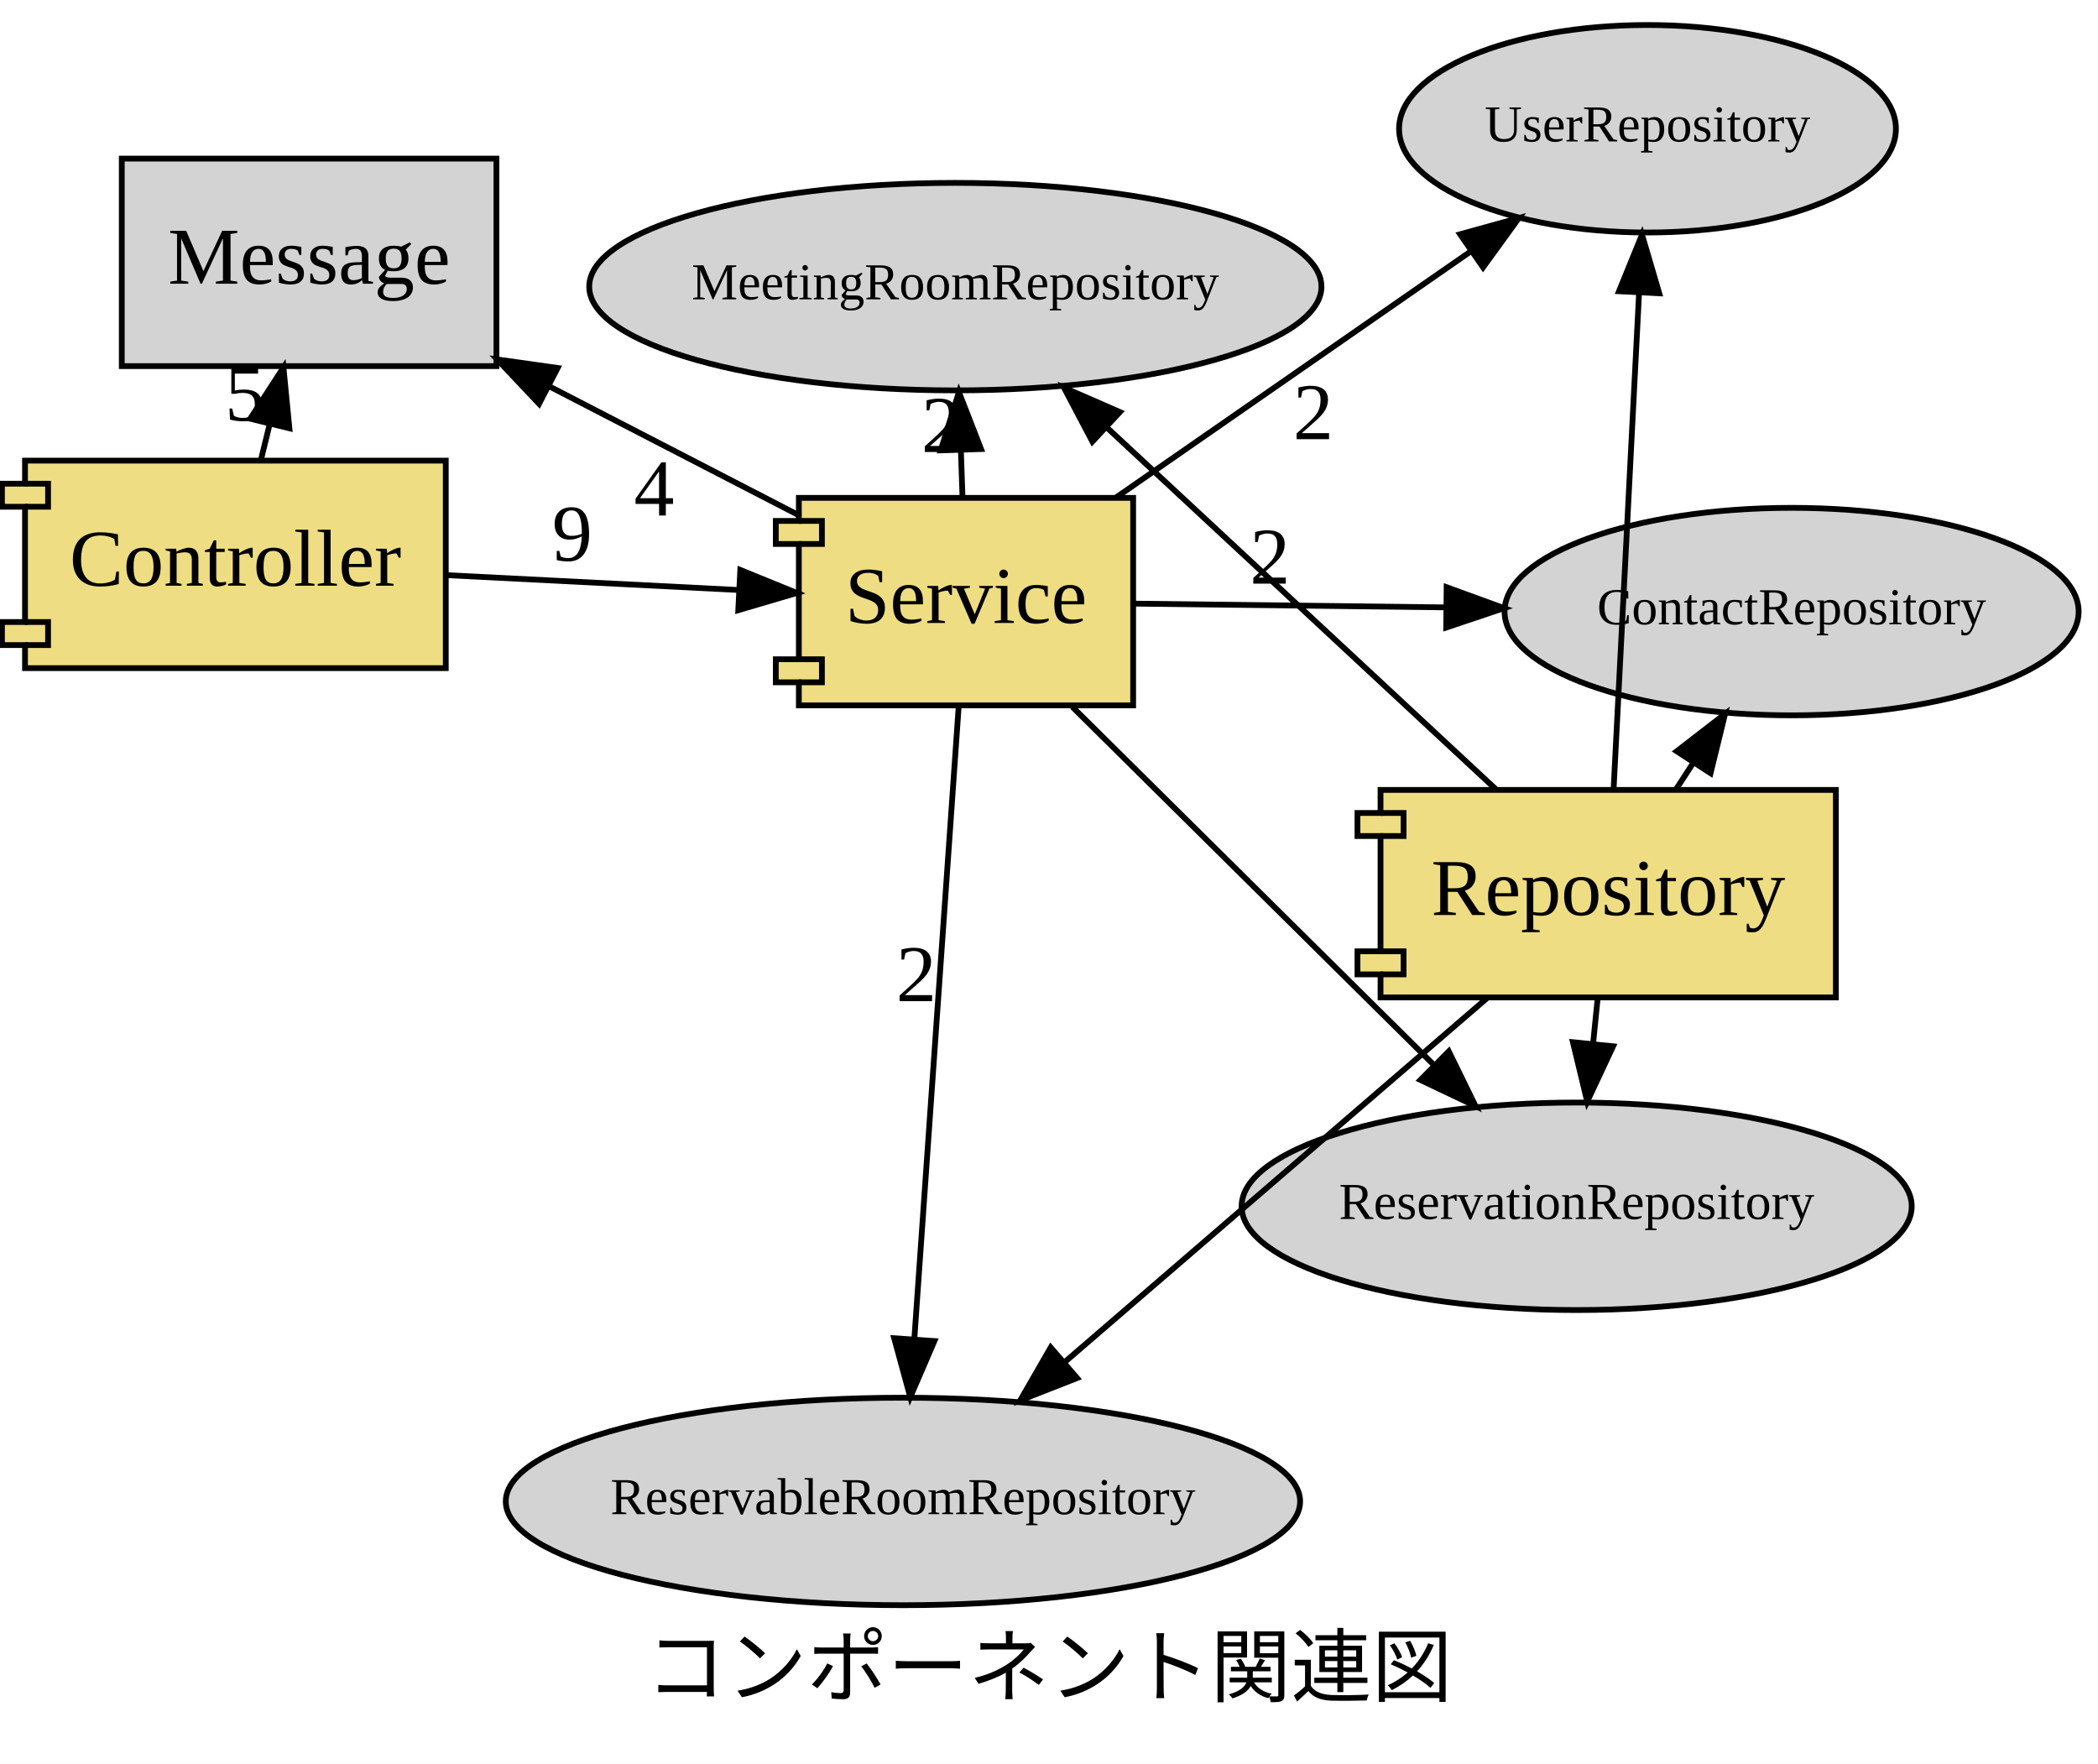
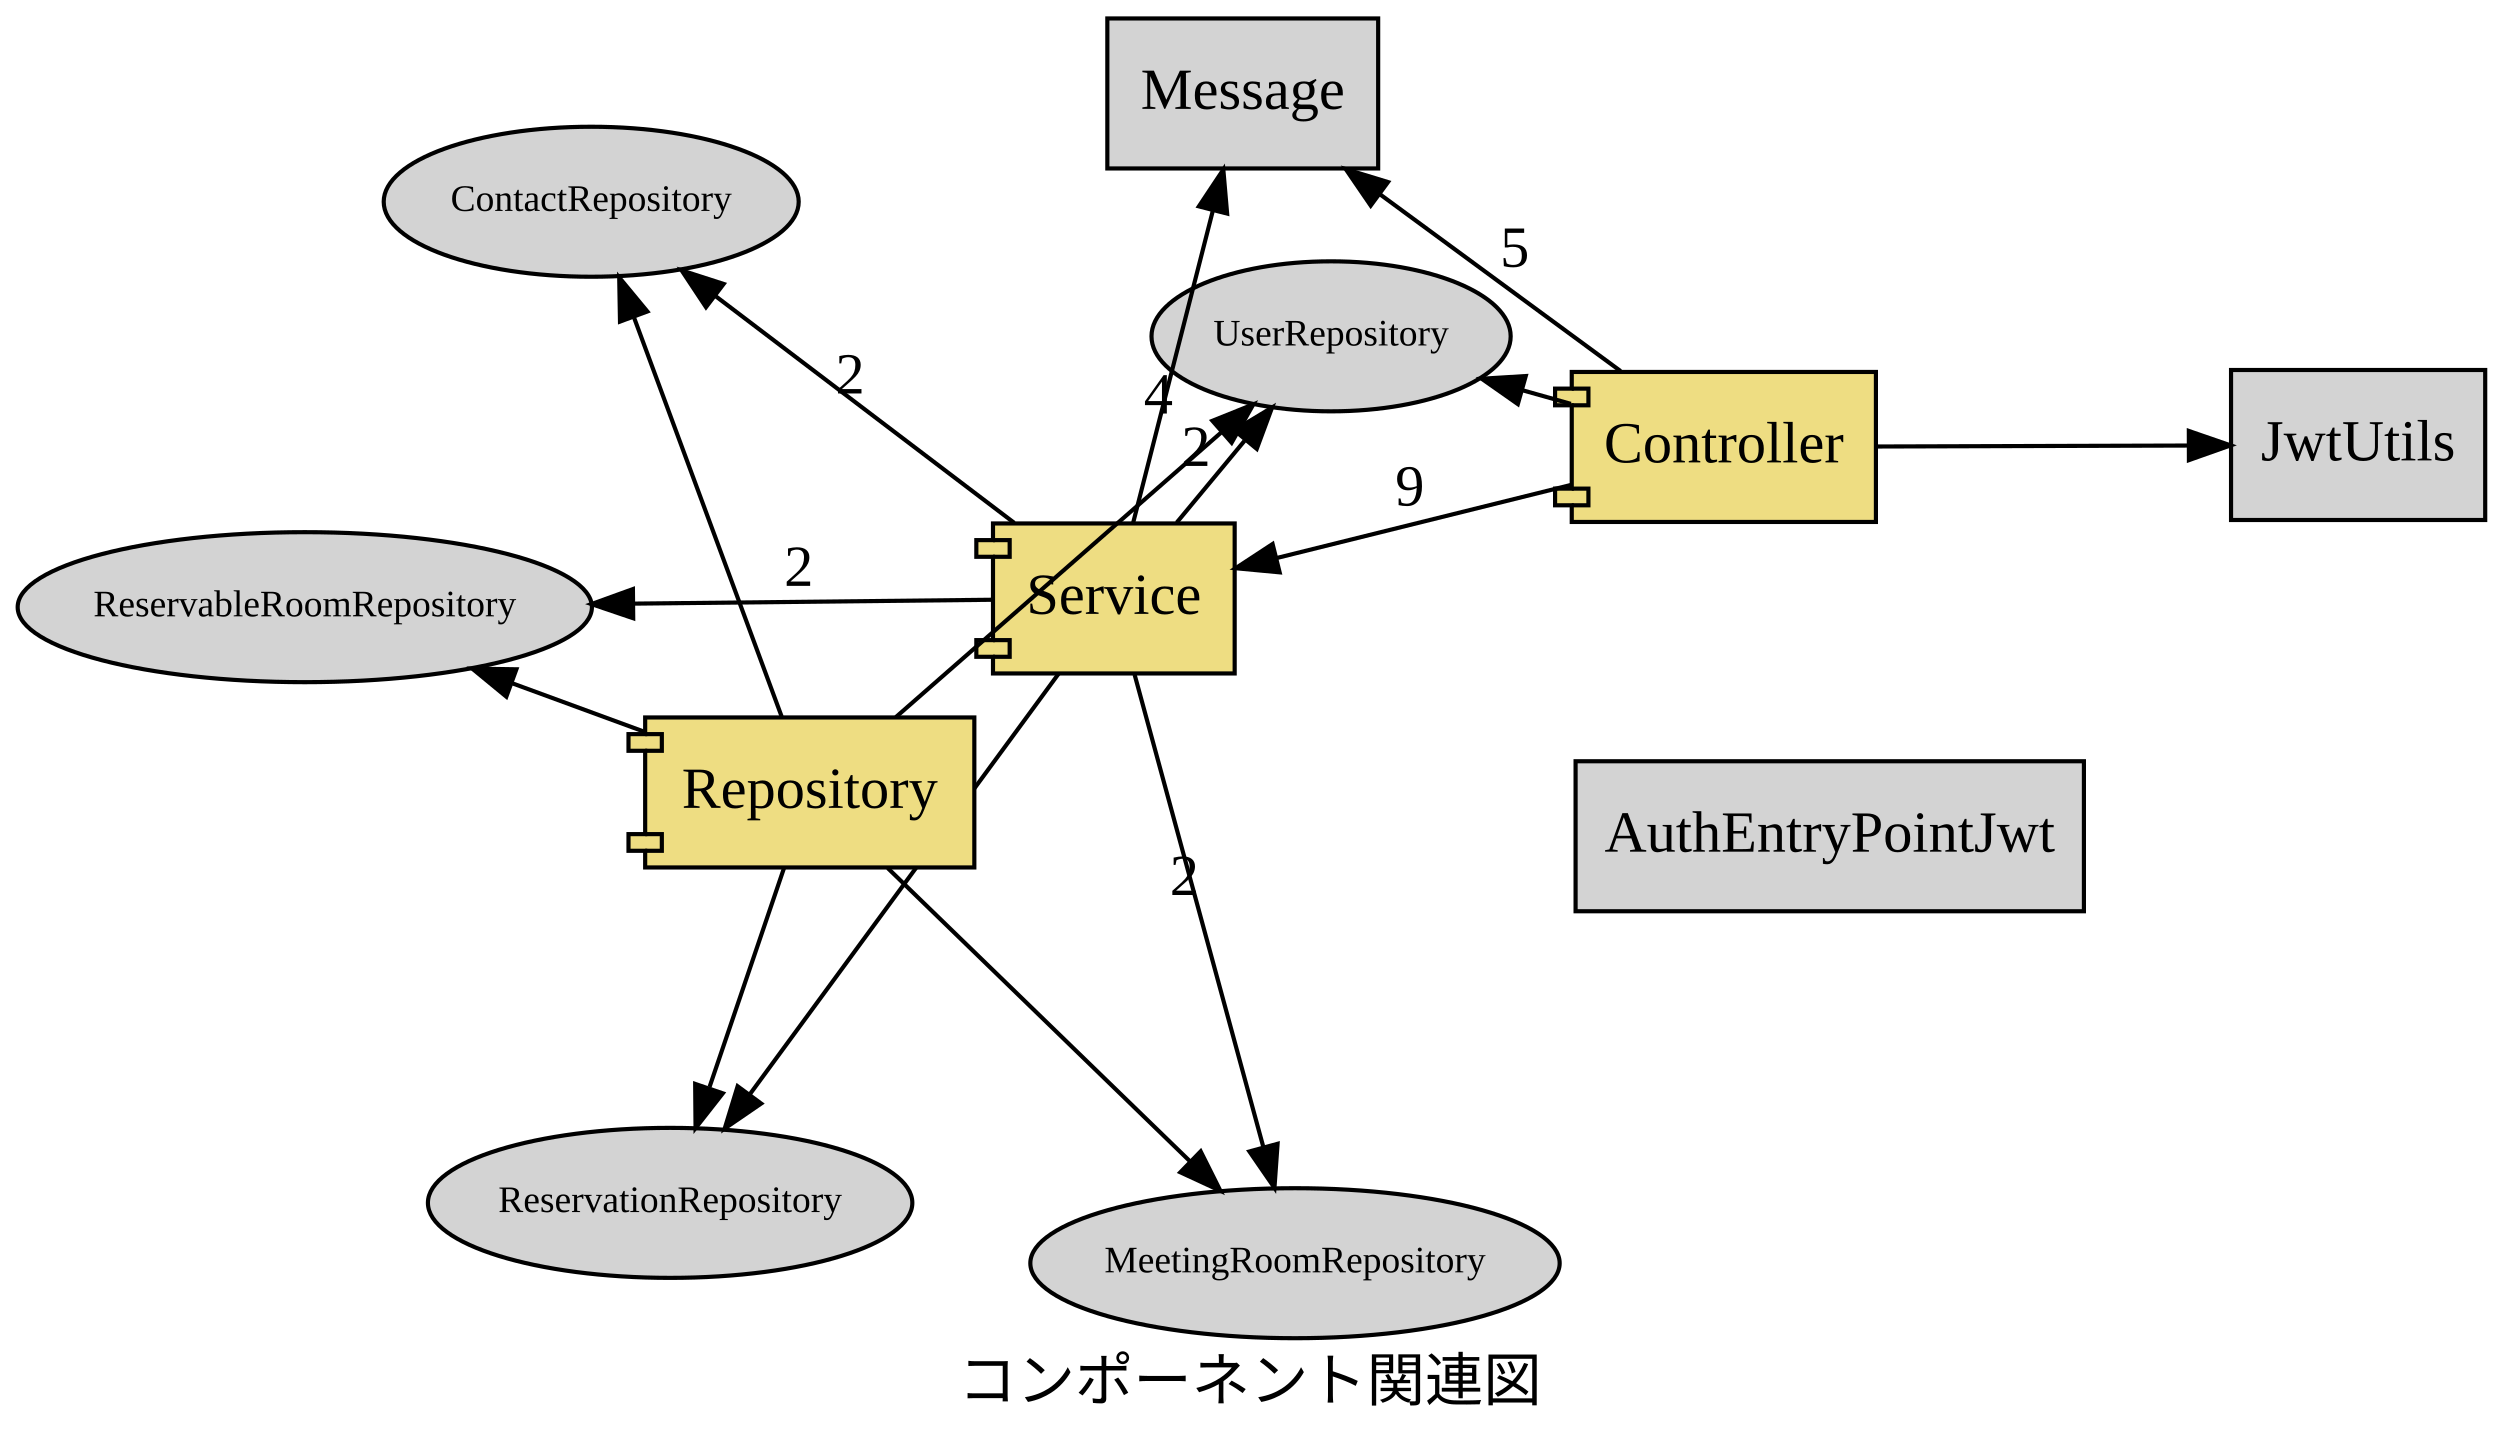
- <svg xmlns="http://www.w3.org/2000/svg" width="364pt" height="306pt" viewBox="0.00 0.00 364.00 306.00">
-   <g id="graph0" class="graph" transform="scale(1 1) rotate(0) translate(4 279)">
-     <polygon fill="white" stroke="transparent" points="-4,27 -4,-279 360,-279 360,27 -4,27" />
-     <text text-anchor="middle" x="178" y="15.2" font-family="Times New Roman,serif" font-size="14.00">コンポーネント関連図
+ <svg xmlns="http://www.w3.org/2000/svg" width="600pt" height="348pt" viewBox="0.00 0.00 600.00 348.00">
+   <g id="graph0" class="graph" transform="scale(1 1) rotate(0) translate(4 321)">
+     <polygon fill="white" stroke="transparent" points="-4,27 -4,-321 596,-321 596,27 -4,27" />
+     <text text-anchor="middle" x="296" y="15.2" font-family="Times New Roman,serif" font-size="14.00">コンポーネント関連図
        </text>
    <g id="node1" class="node">
-       <polygon fill="#eedd82" stroke="black" points="73.34,-199.08 0.34,-199.08 0.34,-195.08 -3.66,-195.08 -3.66,-191.08 0.34,-191.08 0.34,-171.08 -3.66,-171.08 -3.66,-167.08 0.34,-167.08 0.34,-163.08 73.34,-163.08 73.34,-199.08" />
-       <polyline fill="none" stroke="black" points="0.34,-195.08 4.34,-195.08 4.34,-191.08 0.34,-191.08 " />
-       <polyline fill="none" stroke="black" points="0.34,-171.08 4.34,-171.08 4.34,-167.08 0.34,-167.08 " />
-       <text text-anchor="middle" x="36.84" y="-177.38" font-family="Times New Roman,serif" font-size="14.00">
+       <polygon fill="#eedd82" stroke="black" points="446.22,-231.73 373.22,-231.73 373.22,-227.73 369.22,-227.73 369.22,-223.73 373.22,-223.73 373.22,-203.73 369.22,-203.73 369.22,-199.73 373.22,-199.73 373.22,-195.73 446.22,-195.73 446.22,-231.73" />
+       <polyline fill="none" stroke="black" points="373.22,-227.73 377.22,-227.73 377.22,-223.73 373.22,-223.73 " />
+       <polyline fill="none" stroke="black" points="373.22,-203.73 377.22,-203.73 377.22,-199.73 373.22,-199.73 " />
+       <text text-anchor="middle" x="409.72" y="-210.03" font-family="Times New Roman,serif" font-size="14.00">
                Controller
            </text>
    </g>
    <g id="node2" class="node">
-       <polygon fill="lightgrey" stroke="black" points="82.13,-251.48 17.13,-251.48 17.13,-215.48 82.13,-215.48 82.13,-251.48" />
-       <text text-anchor="middle" x="49.63" y="-229.78" font-family="Times New Roman,serif" font-size="14.00">
+       <polygon fill="lightgrey" stroke="black" points="326.76,-316.57 261.76,-316.57 261.76,-280.57 326.76,-280.57 326.76,-316.57" />
+       <text text-anchor="middle" x="294.26" y="-294.87" font-family="Times New Roman,serif" font-size="14.00">
                Message
            </text>
    </g>
-     <g id="edge10" class="edge">
-       <path fill="none" stroke="black" d="M41.25,-199.11C41.74,-201.15 42.26,-203.26 42.78,-205.38" />
-       <polygon fill="black" stroke="black" points="39.41,-206.35 45.18,-215.24 46.21,-204.69 39.41,-206.35" />
-       <text text-anchor="middle" x="38.51" y="-206.05" font-family="Times New Roman,serif" font-size="14.00">5
+     <g id="edge12" class="edge">
+       <path fill="none" stroke="black" d="M384.95,-231.93C368.06,-244.34 345.5,-260.92 327.11,-274.43" />
+       <polygon fill="black" stroke="black" points="324.97,-271.66 318.99,-280.4 329.12,-277.3 324.97,-271.66" />
+       <text text-anchor="middle" x="359.53" y="-256.98" font-family="Times New Roman,serif" font-size="14.00">5
            </text>
    </g>
-     <g id="node3" class="node">
-       <polygon fill="#eedd82" stroke="black" points="192.6,-192.62 134.6,-192.62 134.6,-188.62 130.6,-188.62 130.6,-184.62 134.6,-184.62 134.6,-164.62 130.6,-164.62 130.6,-160.62 134.6,-160.62 134.6,-156.62 192.6,-156.62 192.6,-192.62" />
-       <polyline fill="none" stroke="black" points="134.6,-188.62 138.6,-188.62 138.6,-184.62 134.6,-184.62 " />
-       <polyline fill="none" stroke="black" points="134.6,-164.62 138.6,-164.62 138.6,-160.62 134.6,-160.62 " />
-       <text text-anchor="middle" x="163.6" y="-170.92" font-family="Times New Roman,serif" font-size="14.00">
+     <g id="node4" class="node">
+       <polygon fill="lightgrey" stroke="black" points="592.45,-232.2 531.45,-232.2 531.45,-196.2 592.45,-196.2 592.45,-232.2" />
+       <text text-anchor="middle" x="561.95" y="-210.5" font-family="Times New Roman,serif" font-size="14.00">
+                 JwtUtils
+             </text>
+     </g>
+     <g id="edge9" class="edge">
+       <path fill="none" stroke="black" d="M446.57,-213.84C469.08,-213.91 497.9,-214 521.1,-214.07" />
+       <polygon fill="black" stroke="black" points="521.32,-217.57 531.33,-214.11 521.34,-210.57 521.32,-217.57" />
+     </g>
+     <g id="node5" class="node">
+       <polygon fill="#eedd82" stroke="black" points="292.32,-195.37 234.32,-195.37 234.32,-191.37 230.32,-191.37 230.32,-187.37 234.32,-187.37 234.32,-167.37 230.32,-167.37 230.32,-163.37 234.32,-163.37 234.32,-159.37 292.32,-159.37 292.32,-195.37" />
+       <polyline fill="none" stroke="black" points="234.32,-191.37 238.32,-191.37 238.32,-187.37 234.32,-187.37 " />
+       <polyline fill="none" stroke="black" points="234.32,-167.37 238.32,-167.37 238.32,-163.37 234.32,-163.37 " />
+       <text text-anchor="middle" x="263.32" y="-173.67" font-family="Times New Roman,serif" font-size="14.00">
                Service
            </text>
    </g>
    <g id="edge1" class="edge">
-       <path fill="none" stroke="black" d="M73.51,-179.21C89.34,-178.41 107.9,-177.46 124.04,-176.64" />
-       <polygon fill="black" stroke="black" points="124.44,-180.12 134.25,-176.12 124.09,-173.13 124.44,-180.12" />
-       <text text-anchor="middle" x="95.28" y="-181.73" font-family="Times New Roman,serif" font-size="14.00">9
+       <path fill="none" stroke="black" d="M373.16,-204.65C351.66,-199.31 324.49,-192.56 302.55,-187.11" />
+       <polygon fill="black" stroke="black" points="303.11,-183.64 292.56,-184.63 301.42,-190.44 303.11,-183.64" />
+       <text text-anchor="middle" x="334.35" y="-199.68" font-family="Times New Roman,serif" font-size="14.00">9
+             </text>
+     </g>
+     <g id="node6" class="node">
+       <ellipse fill="lightgrey" stroke="black" cx="315.46" cy="-240.28" rx="43.1" ry="18" />
+       <text text-anchor="middle" x="315.46" y="-238.08" font-family="Times New Roman,serif" font-size="9.00">
+                 UserRepository
+             </text>
+     </g>
+     <g id="edge6" class="edge">
+       <path fill="none" stroke="black" d="M373.01,-224.07C369.16,-225.15 365.22,-226.26 361.29,-227.37" />
+       <polygon fill="black" stroke="black" points="360.28,-224.02 351.61,-230.1 362.18,-230.75 360.28,-224.02" />
+     </g>
+     <g id="node3" class="node">
+       <polygon fill="lightgrey" stroke="black" points="496.14,-138.3 374.14,-138.3 374.14,-102.3 496.14,-102.3 496.14,-138.3" />
+       <text text-anchor="middle" x="435.14" y="-116.6" font-family="Times New Roman,serif" font-size="14.00">
+                 AuthEntryPointJwt
            </text>
    </g>
    <g id="edge4" class="edge">
-       <path fill="none" stroke="black" d="M134.55,-189.63C121.46,-196.39 105.75,-204.5 91.43,-211.9" />
-       <polygon fill="black" stroke="black" points="89.53,-208.94 82.26,-216.64 92.75,-215.16 89.53,-208.94" />
-       <text text-anchor="middle" x="109.49" y="-189.56" font-family="Times New Roman,serif" font-size="14.00">4
+       <path fill="none" stroke="black" d="M267.95,-195.51C273.01,-215.33 281.17,-247.31 287.07,-270.39" />
+       <polygon fill="black" stroke="black" points="283.73,-271.47 289.6,-280.3 290.51,-269.74 283.73,-271.47" />
+       <text text-anchor="middle" x="274.01" y="-221.75" font-family="Times New Roman,serif" font-size="14.00">4
            </text>
    </g>
-     <g id="node4" class="node">
-       <ellipse fill="lightgrey" stroke="black" cx="281.84" cy="-256.66" rx="43.1" ry="18" />
-       <text text-anchor="middle" x="281.84" y="-254.46" font-family="Times New Roman,serif" font-size="9.00">
-                 UserRepository
+     <g id="edge8" class="edge">
+       <path fill="none" stroke="black" d="M278.4,-195.57C283.48,-201.69 289.23,-208.63 294.67,-215.19" />
+       <polygon fill="black" stroke="black" points="292.23,-217.74 301.3,-223.2 297.62,-213.27 292.23,-217.74" />
+       <text text-anchor="middle" x="283.03" y="-209.18" font-family="Times New Roman,serif" font-size="14.00">2
            </text>
    </g>
-     <g id="edge7" class="edge">
-       <path fill="none" stroke="black" d="M189.55,-192.63C207.71,-205.22 232.03,-222.1 251.15,-235.37" />
-       <polygon fill="black" stroke="black" points="249.32,-238.36 259.53,-241.18 253.31,-232.61 249.32,-238.36" />
-       <text text-anchor="middle" x="223.85" y="-202.8" font-family="Times New Roman,serif" font-size="14.00">2
-             </text>
-     </g>
-     <g id="node5" class="node">
-       <ellipse fill="lightgrey" stroke="black" cx="306.84" cy="-172.89" rx="49.8" ry="18" />
-       <text text-anchor="middle" x="306.84" y="-170.69" font-family="Times New Roman,serif" font-size="9.00">
+     <g id="node7" class="node">
+       <ellipse fill="lightgrey" stroke="black" cx="137.89" cy="-272.58" rx="49.8" ry="18" />
+       <text text-anchor="middle" x="137.89" y="-270.38" font-family="Times New Roman,serif" font-size="9.00">
                ContactRepository
            </text>
    </g>
-     <g id="edge12" class="edge">
-       <path fill="none" stroke="black" d="M192.93,-174.27C208.47,-174.08 228.15,-173.84 246.76,-173.62" />
-       <polygon fill="black" stroke="black" points="246.99,-177.12 256.95,-173.49 246.91,-170.12 246.99,-177.12" />
-       <text text-anchor="middle" x="216.34" y="-177.74" font-family="Times New Roman,serif" font-size="14.00">2
+     <g id="edge14" class="edge">
+       <path fill="none" stroke="black" d="M239.43,-195.5C219.01,-211 189.54,-233.38 167.6,-250.03" />
+       <polygon fill="black" stroke="black" points="165.44,-247.28 159.59,-256.11 169.67,-252.85 165.44,-247.28" />
+       <text text-anchor="middle" x="200.02" y="-226.57" font-family="Times New Roman,serif" font-size="14.00">2
            </text>
    </g>
-     <g id="node6" class="node">
-       <ellipse fill="lightgrey" stroke="black" cx="161.75" cy="-229.27" rx="63.52" ry="18" />
-       <text text-anchor="middle" x="161.75" y="-227.07" font-family="Times New Roman,serif" font-size="9.00">
+     <g id="node8" class="node">
+       <ellipse fill="lightgrey" stroke="black" cx="306.8" cy="-17.83" rx="63.52" ry="18" />
+       <text text-anchor="middle" x="306.8" y="-15.63" font-family="Times New Roman,serif" font-size="9.00">
                MeetingRoomRepository
            </text>
    </g>
-     <g id="edge8" class="edge">
-       <path fill="none" stroke="black" d="M162.99,-192.82C162.9,-195.37 162.81,-198.05 162.72,-200.74" />
-       <polygon fill="black" stroke="black" points="159.21,-200.86 162.37,-210.97 166.21,-201.09 159.21,-200.86" />
-       <text text-anchor="middle" x="159.35" y="-200.58" font-family="Times New Roman,serif" font-size="14.00">2
+     <g id="edge10" class="edge">
+       <path fill="none" stroke="black" d="M268.31,-159.07C275.88,-131.3 290.32,-78.31 299.2,-45.72" />
+       <polygon fill="black" stroke="black" points="302.62,-46.49 301.87,-35.92 295.86,-44.65 302.62,-46.49" />
+       <text text-anchor="middle" x="280.25" y="-106.2" font-family="Times New Roman,serif" font-size="14.00">2
            </text>
    </g>
-     <g id="node7" class="node">
-       <ellipse fill="lightgrey" stroke="black" cx="269.55" cy="-69.71" rx="58.13" ry="18" />
-       <text text-anchor="middle" x="269.55" y="-67.51" font-family="Times New Roman,serif" font-size="9.00">
+     <g id="node9" class="node">
+       <ellipse fill="lightgrey" stroke="black" cx="156.83" cy="-32.31" rx="58.13" ry="18" />
+       <text text-anchor="middle" x="156.83" y="-30.11" font-family="Times New Roman,serif" font-size="9.00">
                ReservationRepository
            </text>
    </g>
    <g id="edge3" class="edge">
-       <path fill="none" stroke="black" d="M182.06,-156.35C199.43,-139.14 225.58,-113.24 244.77,-94.24" />
-       <polygon fill="black" stroke="black" points="247.36,-96.6 252.01,-87.08 242.44,-91.63 247.36,-96.6" />
+       <path fill="none" stroke="black" d="M250.05,-159.29C231.37,-133.85 197.24,-87.36 175.86,-58.24" />
+       <polygon fill="black" stroke="black" points="178.67,-56.15 169.93,-50.16 173.03,-60.29 178.67,-56.15" />
    </g>
-     <g id="node8" class="node">
-       <ellipse fill="lightgrey" stroke="black" cx="152.66" cy="-18.5" rx="68.91" ry="18" />
-       <text text-anchor="middle" x="152.66" y="-16.3" font-family="Times New Roman,serif" font-size="9.00">
+     <g id="node10" class="node">
+       <ellipse fill="lightgrey" stroke="black" cx="69.15" cy="-175.28" rx="68.91" ry="18" />
+       <text text-anchor="middle" x="69.15" y="-173.08" font-family="Times New Roman,serif" font-size="9.00">
                ReservableRoomRepository
            </text>
    </g>
-     <g id="edge6" class="edge">
-       <path fill="none" stroke="black" d="M162.33,-156.41C160.43,-129.38 156.86,-78.43 154.63,-46.6" />
-       <polygon fill="black" stroke="black" points="158.12,-46.33 153.93,-36.6 151.14,-46.82 158.12,-46.33" />
-       <text text-anchor="middle" x="154.98" y="-105.3" font-family="Times New Roman,serif" font-size="14.00">2
+     <g id="edge7" class="edge">
+       <path fill="none" stroke="black" d="M234.25,-177.06C211.44,-176.81 178.56,-176.45 148.14,-176.13" />
+       <polygon fill="black" stroke="black" points="147.97,-172.62 137.94,-176.02 147.9,-179.62 147.97,-172.62" />
+       <text text-anchor="middle" x="187.7" y="-180.39" font-family="Times New Roman,serif" font-size="14.00">2
            </text>
    </g>
-     <g id="node9" class="node">
-       <polygon fill="#eedd82" stroke="black" points="314.52,-141.95 235.52,-141.95 235.52,-137.95 231.52,-137.95 231.52,-133.95 235.52,-133.95 235.52,-113.95 231.52,-113.95 231.52,-109.95 235.52,-109.95 235.52,-105.95 314.52,-105.95 314.52,-141.95" />
-       <polyline fill="none" stroke="black" points="235.52,-137.95 239.52,-137.95 239.52,-133.95 235.52,-133.95 " />
-       <polyline fill="none" stroke="black" points="235.52,-113.95 239.52,-113.95 239.52,-109.95 235.52,-109.95 " />
-       <text text-anchor="middle" x="275.02" y="-120.25" font-family="Times New Roman,serif" font-size="14.00">
+     <g id="node11" class="node">
+       <polygon fill="#eedd82" stroke="black" points="229.84,-148.81 150.84,-148.81 150.84,-144.81 146.84,-144.81 146.84,-140.81 150.84,-140.81 150.84,-120.81 146.84,-120.81 146.84,-116.81 150.84,-116.81 150.84,-112.81 229.84,-112.81 229.84,-148.81" />
+       <polyline fill="none" stroke="black" points="150.84,-144.81 154.84,-144.81 154.84,-140.81 150.84,-140.81 " />
+       <polyline fill="none" stroke="black" points="150.84,-120.81 154.84,-120.81 154.84,-116.81 150.84,-116.81 " />
+       <text text-anchor="middle" x="190.34" y="-127.11" font-family="Times New Roman,serif" font-size="14.00">
                Repository
            </text>
    </g>
-     <g id="edge13" class="edge">
-       <path fill="none" stroke="black" d="M275.96,-142.12C277.1,-164.33 279.04,-202.17 280.38,-228.24" />
-       <polygon fill="black" stroke="black" points="276.89,-228.47 280.89,-238.28 283.88,-228.11 276.89,-228.47" />
+     <g id="edge15" class="edge">
+       <path fill="none" stroke="black" d="M211,-148.89C232.36,-167.57 265.77,-196.81 289.04,-217.17" />
+       <polygon fill="black" stroke="black" points="286.98,-220.01 296.81,-223.96 291.59,-214.75 286.98,-220.01" />
    </g>
    <g id="edge2" class="edge">
-       <path fill="none" stroke="black" d="M286.87,-142.17C287.82,-143.63 288.78,-145.12 289.76,-146.62" />
-       <polygon fill="black" stroke="black" points="286.91,-148.66 295.3,-155.14 292.78,-144.85 286.91,-148.66" />
+       <path fill="none" stroke="black" d="M183.59,-149.05C174.62,-173.3 158.69,-216.37 148.2,-244.7" />
+       <polygon fill="black" stroke="black" points="144.8,-243.82 144.61,-254.41 151.36,-246.25 144.8,-243.82" />
+     </g>
+     <g id="edge13" class="edge">
+       <path fill="none" stroke="black" d="M209.05,-112.66C228.72,-93.57 259.78,-63.44 281.6,-42.28" />
+       <polygon fill="black" stroke="black" points="284.16,-44.67 288.9,-35.2 279.28,-39.65 284.16,-44.67" />
+     </g>
+     <g id="edge5" class="edge">
+       <path fill="none" stroke="black" d="M184.19,-112.74C179.18,-98.02 172.03,-77 166.29,-60.13" />
+       <polygon fill="black" stroke="black" points="169.47,-58.6 162.93,-50.26 162.84,-60.86 169.47,-58.6" />
    </g>
    <g id="edge11" class="edge">
-       <path fill="none" stroke="black" d="M255.55,-142.05C236.93,-159.37 208.71,-185.61 188.09,-204.78" />
-       <polygon fill="black" stroke="black" points="185.53,-202.38 180.59,-211.75 190.3,-207.51 185.53,-202.38" />
-     </g>
-     <g id="edge5" class="edge">
-       <path fill="none" stroke="black" d="M273.2,-105.89C272.94,-103.35 272.68,-100.7 272.41,-98.03" />
-       <polygon fill="black" stroke="black" points="275.87,-97.47 271.38,-87.88 268.9,-98.18 275.87,-97.47" />
-     </g>
-     <g id="edge9" class="edge">
-       <path fill="none" stroke="black" d="M253.99,-105.82C233.78,-88.41 203.12,-61.98 180.82,-42.76" />
-       <polygon fill="black" stroke="black" points="182.87,-39.91 173.01,-36.04 178.3,-45.22 182.87,-39.91" />
+       <path fill="none" stroke="black" d="M150.66,-145.37C140.51,-149.09 129.47,-153.14 118.89,-157.03" />
+       <polygon fill="black" stroke="black" points="117.52,-153.8 109.34,-160.53 119.93,-160.37 117.52,-153.8" />
    </g>
  </g>
</svg>
